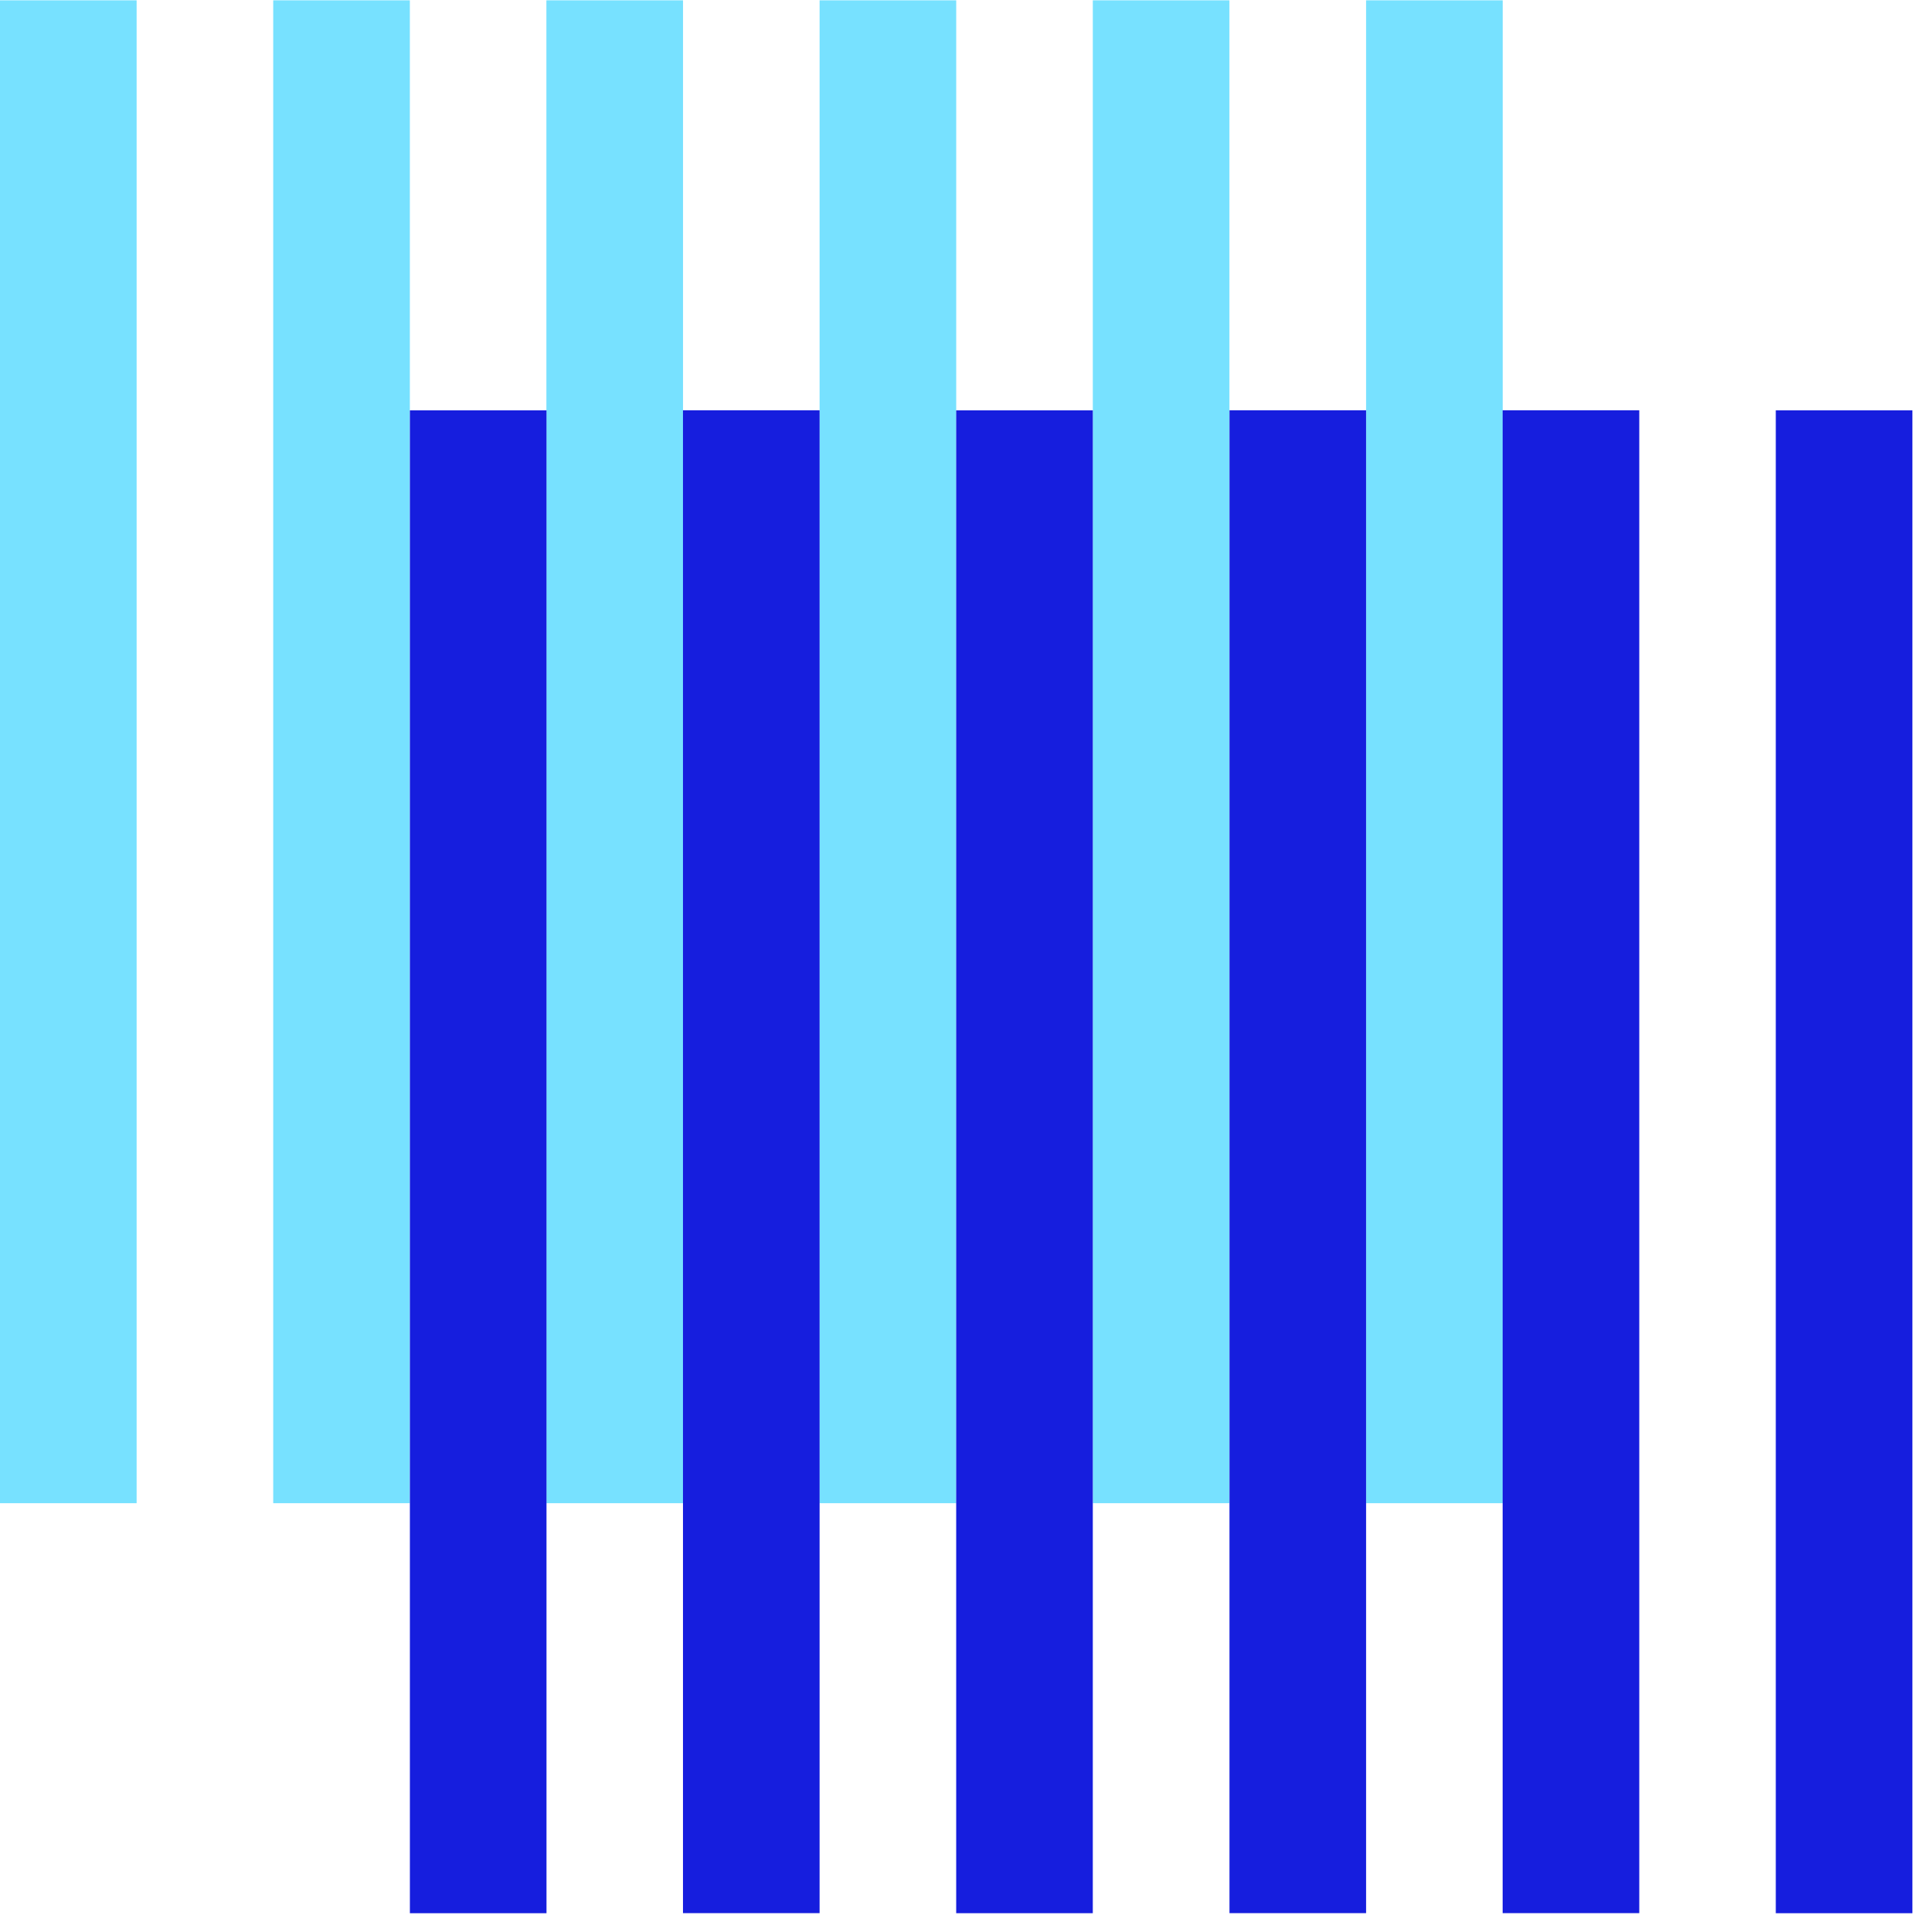
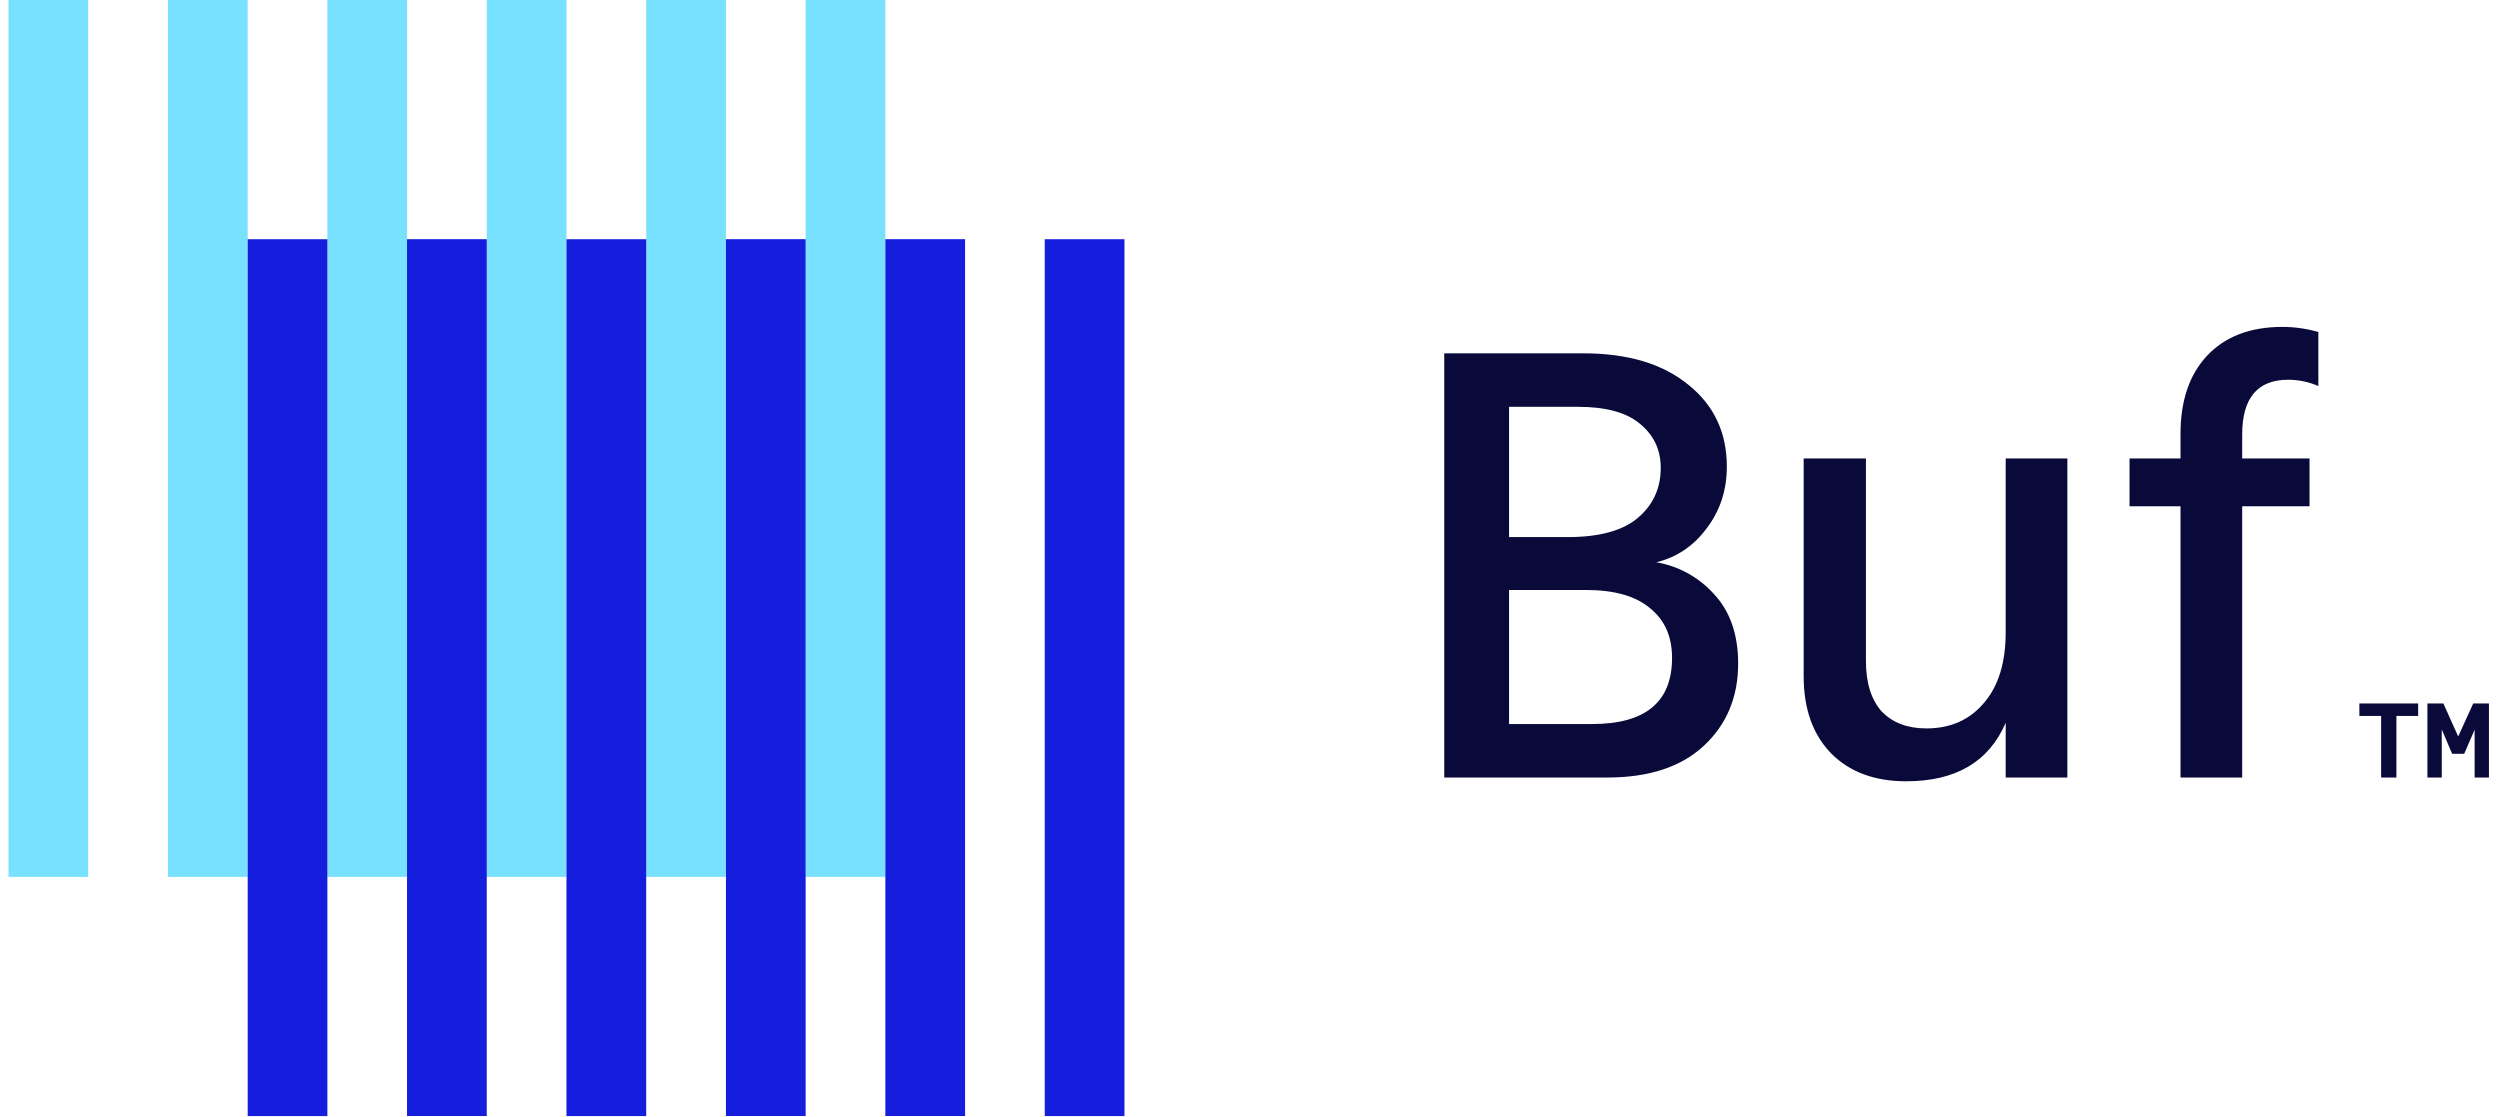
- <svg xmlns="http://www.w3.org/2000/svg" width="100" height="101" viewBox="0 0 100 101" fill="none">
-   <path d="M7.144 78.583L0 78.583L8.36164e-06 0.017L7.144 0.017L7.144 78.583Z" fill="#77E1FF" />
-   <path d="M21.431 78.583L14.287 78.583L14.287 0.017L21.431 0.017L21.431 78.583Z" fill="#77E1FF" />
-   <path d="M35.715 78.583L28.571 78.583L28.571 0.017L35.715 0.017L35.715 78.583Z" fill="#77E1FF" />
-   <path d="M50 78.583L42.856 78.583L42.856 0.017L50 0.017L50 78.583Z" fill="#77E1FF" />
-   <path d="M64.286 78.583L57.143 78.583L57.143 0.017L64.286 0.017L64.286 78.583Z" fill="#77E1FF" />
-   <path d="M78.576 78.583L71.433 78.583L71.433 0.017L78.576 0.017L78.576 78.583Z" fill="#77E1FF" />
-   <path d="M28.576 100.018L21.433 100.018L21.433 21.452L28.576 21.452L28.576 100.018Z" fill="#161EDE" />
-   <path d="M42.856 100.014L35.713 100.014L35.713 21.448L42.856 21.448L42.856 100.014Z" fill="#161EDE" />
-   <path d="M57.142 100.018L49.999 100.018L49.999 21.452L57.143 21.452L57.142 100.018Z" fill="#161EDE" />
-   <path d="M71.433 100.014L64.289 100.014L64.289 21.448L71.433 21.448L71.433 100.014Z" fill="#161EDE" />
-   <path d="M85.717 100.014L78.573 100.014L78.573 21.448L85.717 21.448L85.717 100.014Z" fill="#161EDE" />
-   <path d="M99.999 100.018L92.856 100.018L92.856 21.452L99.999 21.452L99.999 100.018Z" fill="#161EDE" />
+ <svg xmlns="http://www.w3.org/2000/svg" width="112" height="50" fill="none">
+   <path d="M3.952 39.283H.381V0h3.571v39.283ZM11.095 39.283H7.524V0h3.571v39.283ZM18.237 39.283h-3.571V0h3.571v39.283ZM25.379 39.283h-3.572V0h3.572v39.283ZM32.522 39.283H28.95V0h3.572v39.283ZM39.665 39.283h-3.571V0h3.571v39.283Z" fill="#77E1FF" />
+   <path d="M14.667 50h-3.571V10.717h3.571V50ZM21.807 49.998h-3.572V10.715h3.572v39.283ZM28.95 50h-3.572V10.717h3.572V50ZM36.093 49.998h-3.571V10.715h3.571v39.283ZM43.235 49.998h-3.571V10.715h3.571v39.283ZM50.376 50h-3.571V10.717h3.571V50Z" fill="#161EDE" />
+   <path d="M108.748 34.833v-3.317h.715l.664 1.478.673-1.478h.705v3.317h-.642v-2.142l-.467 1.08h-.539l-.466-1.09v2.152h-.643Zm-2.073 0v-2.758h-.975v-.56h2.633v.56h-.974v2.758h-.684ZM67.606 32.437h3.722c2.387 0 3.58-.987 3.58-2.961 0-.959-.328-1.701-.986-2.228-.64-.545-1.598-.817-2.876-.817h-3.44v6.006Zm0-14.211v5.836h2.622c1.41 0 2.453-.282 3.13-.846.695-.582 1.043-1.334 1.043-2.256 0-.808-.31-1.466-.93-1.973-.602-.508-1.523-.761-2.764-.761h-3.101Zm-2.904-2.397h6.231c1.993 0 3.562.47 4.709 1.41 1.147.92 1.72 2.142 1.72 3.665 0 1.053-.3 1.974-.902 2.763-.583.79-1.335 1.297-2.256 1.523a4.48 4.48 0 0 1 2.594 1.438c.714.77 1.071 1.805 1.071 3.102 0 1.503-.516 2.735-1.55 3.693-1.016.94-2.454 1.41-4.314 1.41h-7.303V15.83ZM89.855 20.538h2.763v14.295h-2.763V32.38c-.752 1.748-2.237 2.622-4.456 2.622-1.41 0-2.528-.413-3.355-1.24-.827-.846-1.24-2.002-1.24-3.468v-9.756h2.79v9.079c0 .977.236 1.73.706 2.256.489.507 1.156.76 2.002.76 1.071 0 1.926-.375 2.566-1.127.657-.752.987-1.814.987-3.186v-7.782ZM103.862 14.87v2.425a3.36 3.36 0 0 0-1.353-.282c-1.373 0-2.059.818-2.059 2.453v1.072h3.017v2.142h-3.017v12.153h-2.763V22.681h-2.284v-2.143h2.284v-1.1c0-1.485.395-2.65 1.184-3.496.809-.865 1.936-1.297 3.384-1.297.526 0 1.062.075 1.607.225Z" fill="#090A3A" />
</svg>
